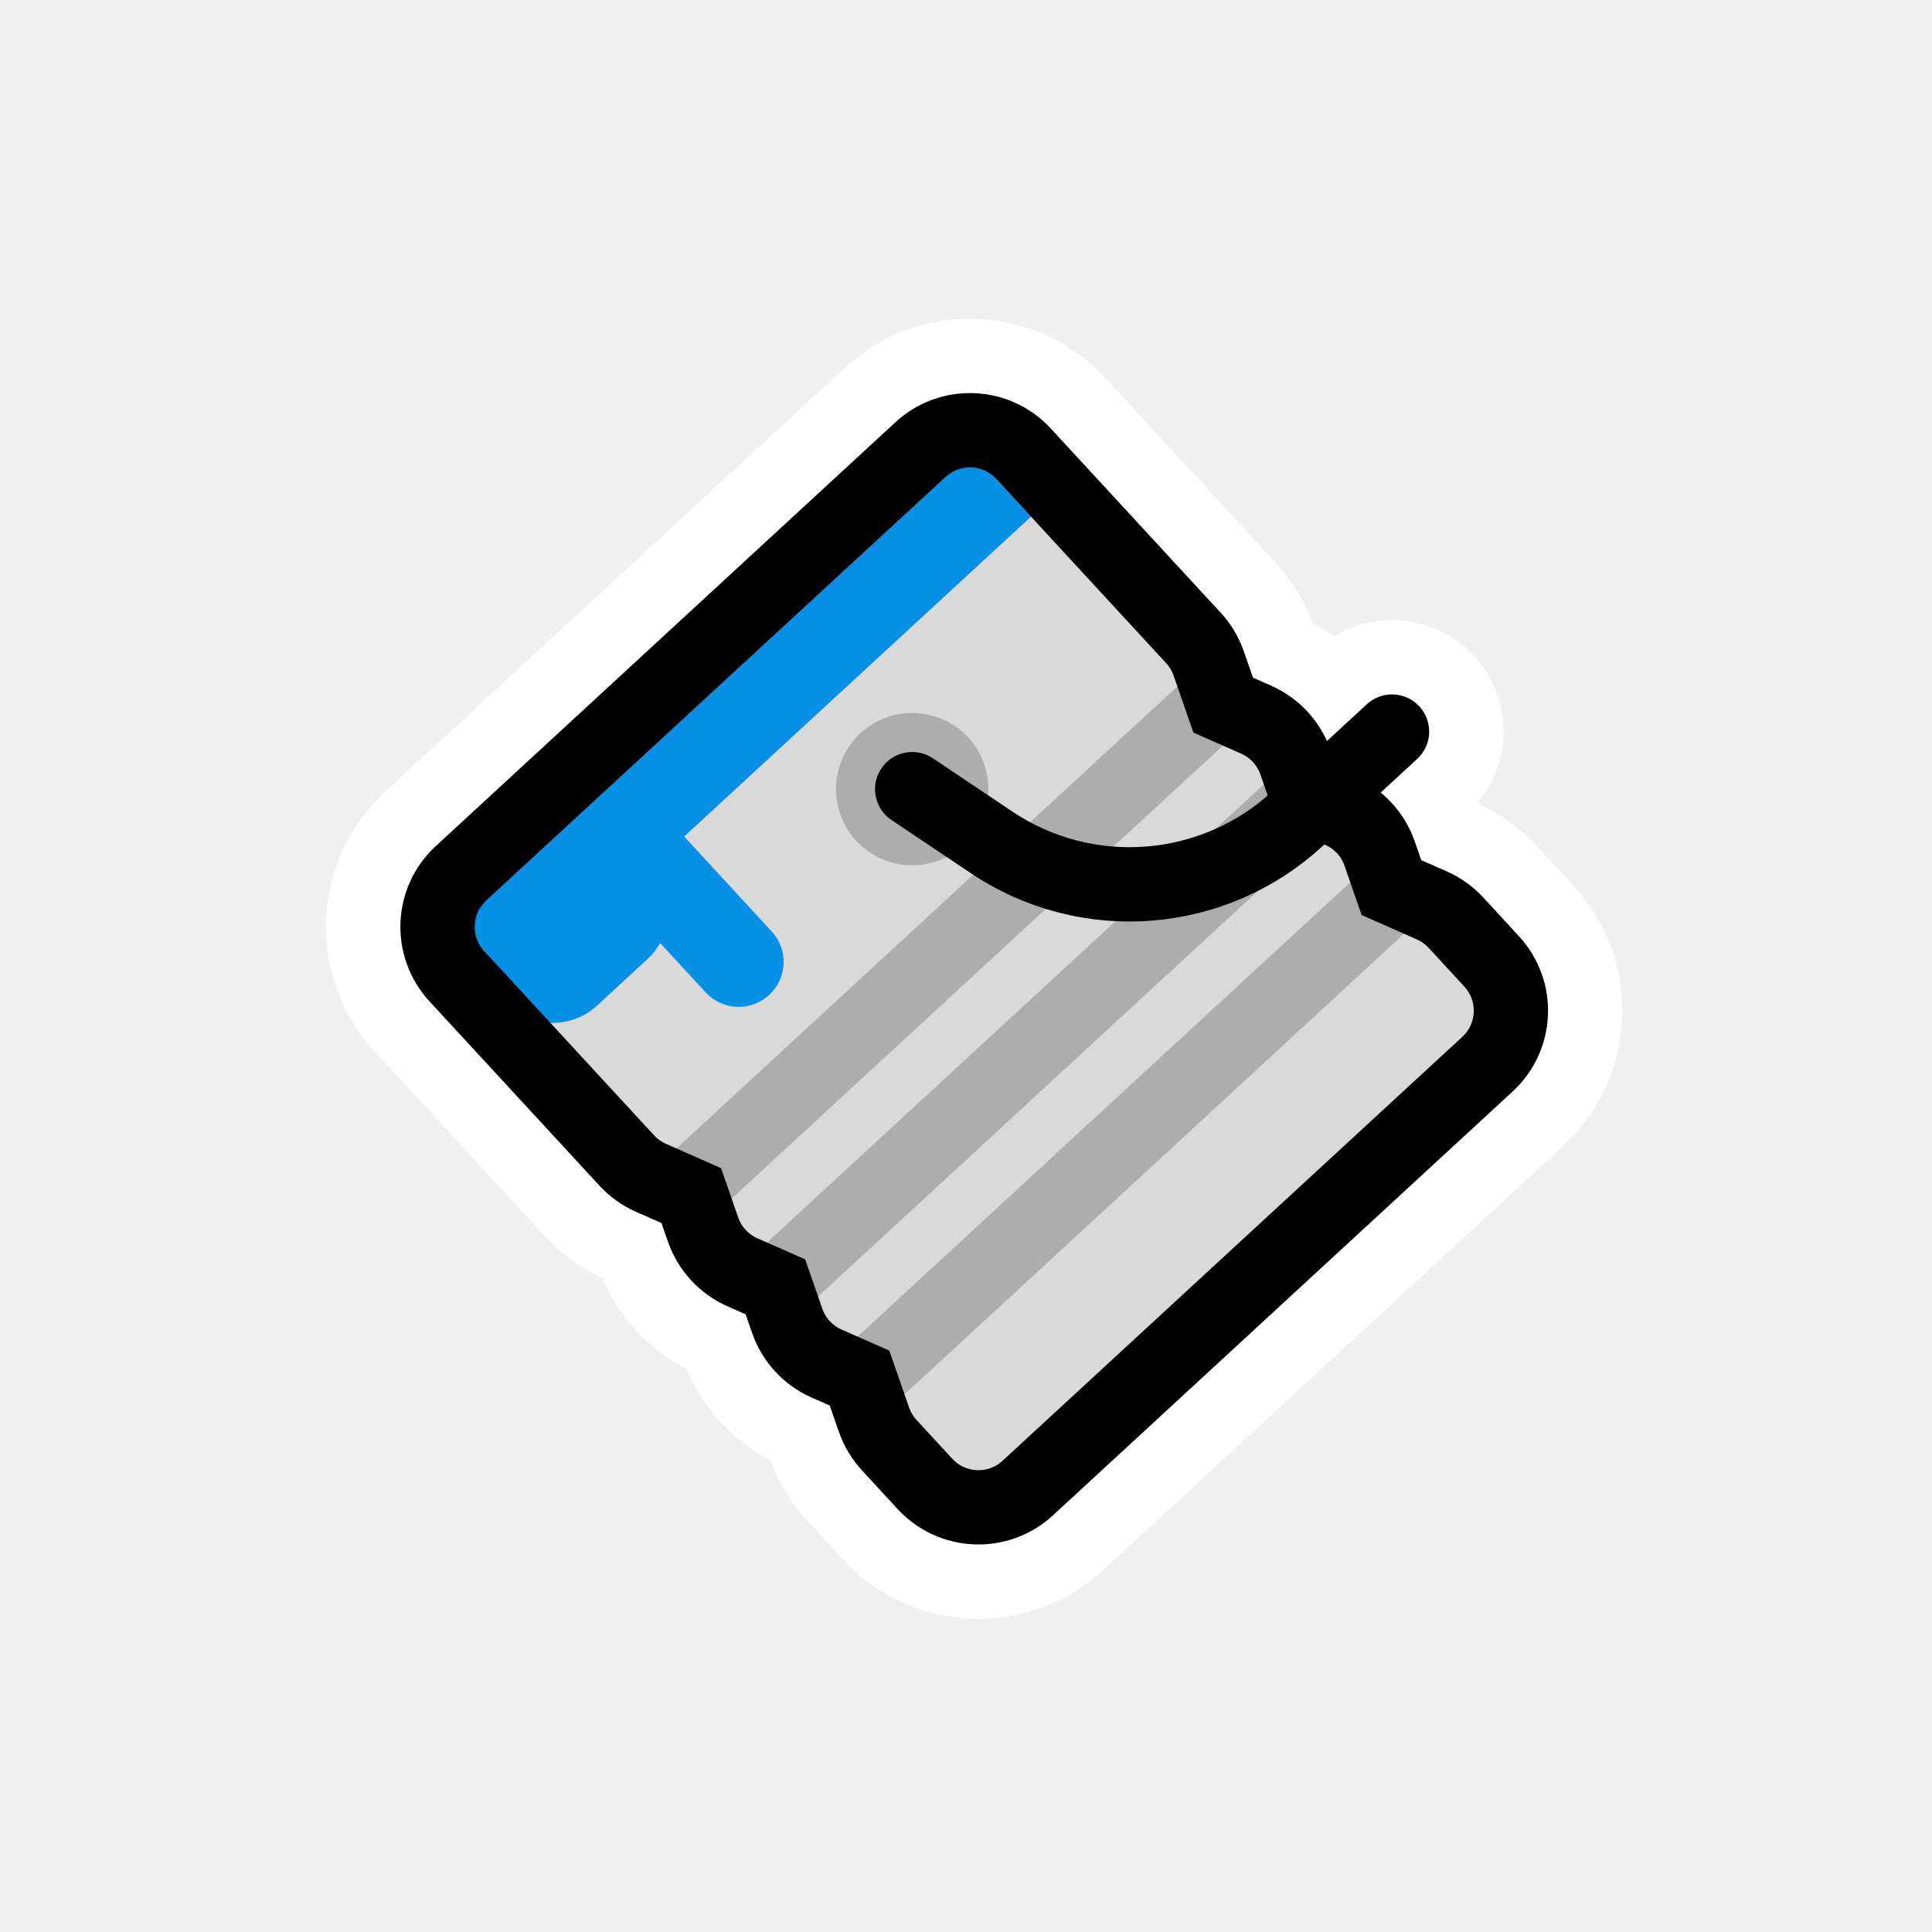
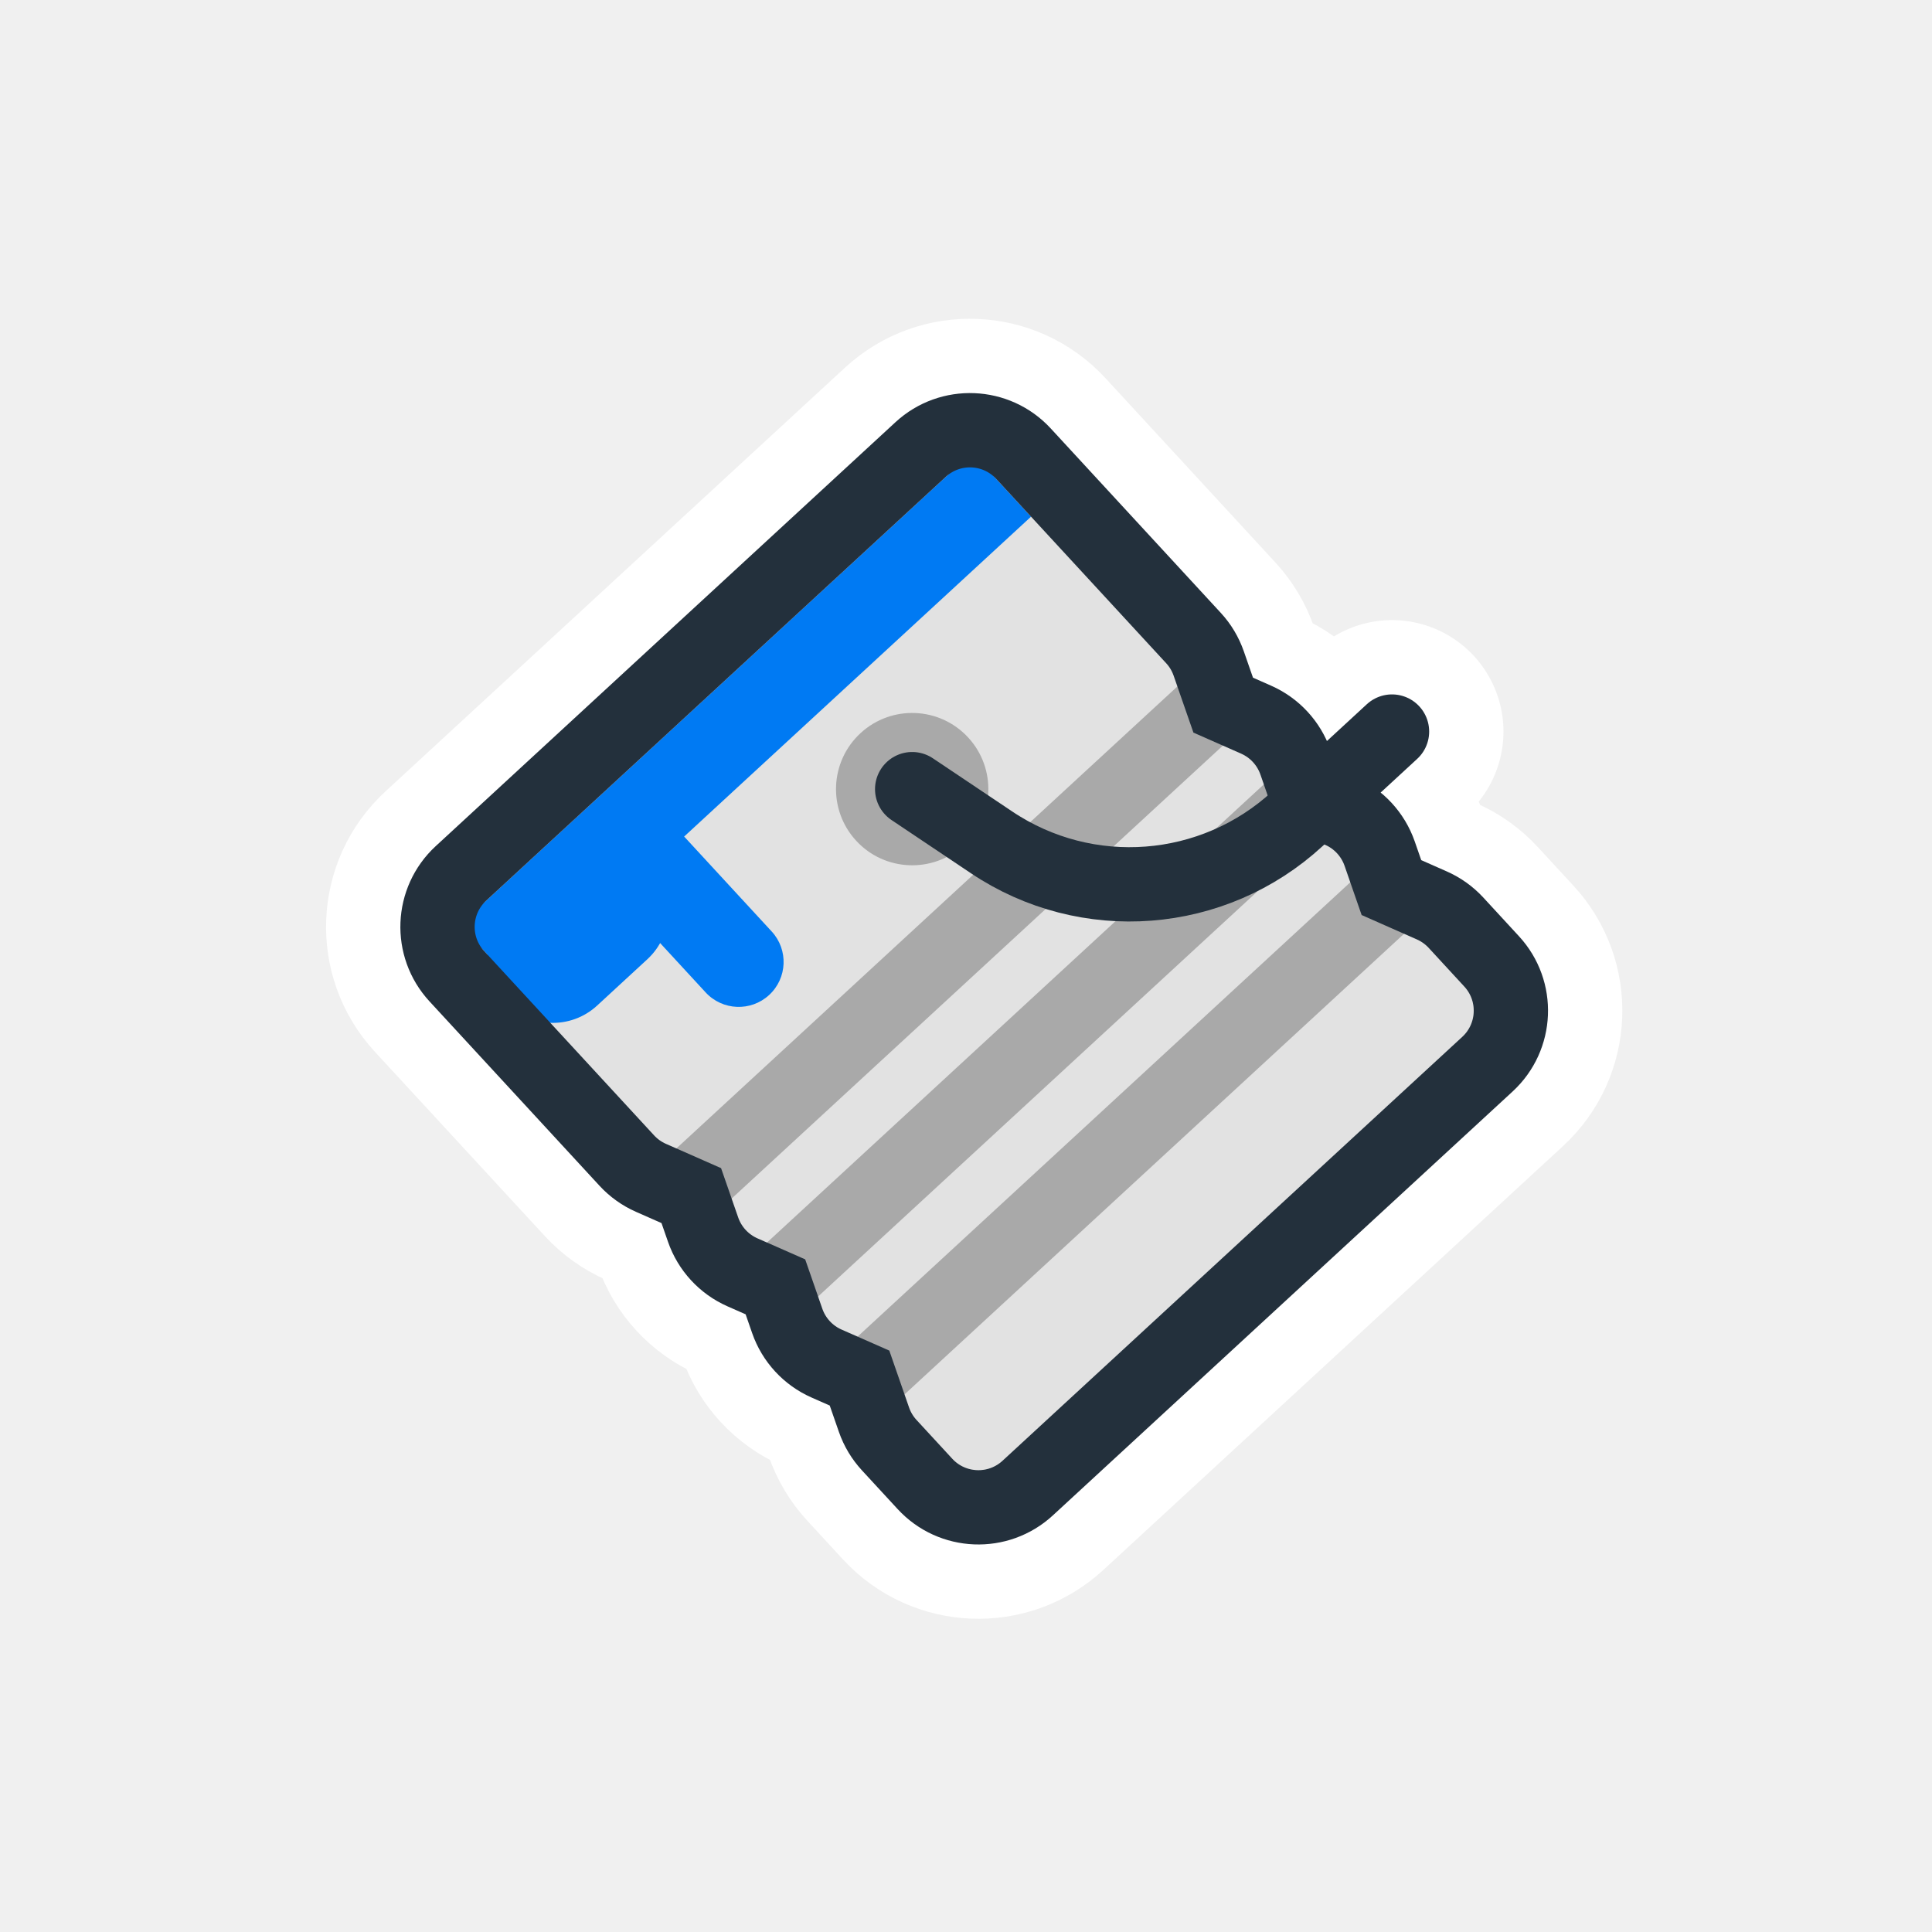
<svg xmlns="http://www.w3.org/2000/svg" width="78" height="78" viewBox="0 0 78 78" fill="none">
-   <path d="M36.827 31.86L40.035 34.01C43.876 36.585 48.982 36.19 52.382 33.055L56.199 29.536" stroke="white" stroke-width="9" stroke-linecap="round" />
-   <path d="M36.154 17.044C37.955 15.384 40.761 15.497 42.422 17.298L49.288 24.744C49.7 25.191 50.017 25.719 50.217 26.294L50.586 27.36L51.321 27.684C52.447 28.18 53.316 29.123 53.72 30.285L53.982 31.043L54.717 31.367C55.843 31.863 56.712 32.806 57.116 33.968L57.378 34.726L58.411 35.181C58.968 35.427 59.469 35.785 59.882 36.233L61.324 37.797C62.985 39.598 62.87 42.405 61.069 44.065L42.509 61.18C40.708 62.84 37.902 62.727 36.241 60.926L34.798 59.361C34.386 58.914 34.069 58.386 33.87 57.811L33.499 56.745L32.765 56.421C31.64 55.925 30.771 54.983 30.367 53.821L30.103 53.062L29.369 52.738C28.244 52.242 27.375 51.299 26.97 50.137L26.707 49.379L25.675 48.924C25.118 48.678 24.618 48.32 24.205 47.873L17.339 40.427C15.678 38.626 15.792 35.82 17.593 34.159L36.154 17.044Z" fill="#D9D9D9" stroke="white" stroke-width="6" />
-   <path d="M28.102 47.674L48.774 28.612" stroke="#ADADAD" stroke-width="3" stroke-linecap="round" />
-   <path d="M31.676 51.55L52.348 32.488" stroke="#ADADAD" stroke-width="3" stroke-linecap="round" />
-   <path d="M35.249 55.426L55.921 36.364" stroke="#ADADAD" stroke-width="3" stroke-linecap="round" />
-   <path d="M18.57 37.338L39.242 18.276L41.625 20.86L20.953 39.922L18.57 37.338Z" fill="#0691E7" />
-   <rect x="18.595" y="38.509" width="8.032" height="5.272" rx="2.636" transform="rotate(-42.6787 18.5947 38.5093)" fill="#0691E7" />
-   <rect x="23.763" y="34.94" width="3.628" height="8.787" rx="1.814" transform="rotate(-42.6787 23.7627 34.9404)" fill="#0691E7" />
-   <path d="M37.171 18.147C38.363 17.048 40.22 17.123 41.319 18.315L48.185 25.76C48.458 26.056 48.667 26.406 48.799 26.787L49.384 28.468L50.716 29.056C51.46 29.385 52.035 30.009 52.302 30.777L52.78 32.151L54.112 32.739C54.857 33.068 55.432 33.692 55.699 34.461L56.176 35.834L57.806 36.554C58.174 36.717 58.506 36.953 58.779 37.249L60.221 38.814C61.321 40.006 61.245 41.864 60.053 42.963L41.492 60.077C40.3 61.176 38.443 61.101 37.344 59.909L35.901 58.345C35.628 58.049 35.419 57.699 35.286 57.319L34.701 55.636L33.37 55.049C32.625 54.72 32.051 54.097 31.783 53.328L31.305 51.953L29.974 51.366C29.229 51.037 28.655 50.414 28.387 49.645L27.909 48.27L26.28 47.551C25.912 47.389 25.581 47.152 25.308 46.856L18.442 39.41C17.343 38.218 17.418 36.361 18.61 35.262L37.171 18.147Z" stroke="black" stroke-width="3" />
-   <circle cx="36.827" cy="31.859" r="3.075" transform="rotate(-42.6787 36.8273 31.8588)" fill="#ADADAD" />
-   <path d="M36.827 31.86L40.035 34.01C43.876 36.585 48.982 36.19 52.382 33.055L56.199 29.536" stroke="black" stroke-width="3" stroke-linecap="round" />
+   <path d="M36.827 31.86L40.035 34.01C43.876 36.585 48.982 36.19 52.382 33.055L56.199 29.535" stroke="white" stroke-width="9" stroke-linecap="round" />
+   <path d="M36.153 17.044C37.954 15.384 40.761 15.497 42.422 17.298L49.287 24.744C49.7 25.191 50.016 25.719 50.216 26.294L50.586 27.36L51.321 27.684C52.446 28.18 53.315 29.123 53.719 30.285L53.982 31.043L54.717 31.367C55.843 31.863 56.711 32.806 57.115 33.968L57.378 34.726L58.411 35.181C58.968 35.427 59.469 35.785 59.881 36.233L61.324 37.797C62.984 39.598 62.87 42.405 61.069 44.065L42.508 61.18C40.707 62.84 37.901 62.727 36.24 60.926L34.798 59.361C34.386 58.914 34.069 58.386 33.869 57.811L33.498 56.745L32.764 56.421C31.639 55.925 30.771 54.983 30.367 53.821L30.102 53.062L29.368 52.738C28.243 52.242 27.374 51.299 26.97 50.137L26.706 49.379L25.674 48.924C25.118 48.678 24.617 48.32 24.205 47.873L17.338 40.427C15.678 38.626 15.792 35.82 17.593 34.159L36.153 17.044Z" fill="#E2E2E2" stroke="white" stroke-width="6" />
+   <path d="M28.101 47.674L48.773 28.612" stroke="#A9A9A9" stroke-width="3" stroke-linecap="round" />
+   <path d="M31.676 51.55L52.348 32.488" stroke="#A9A9A9" stroke-width="3" stroke-linecap="round" />
+   <path d="M35.249 55.426L55.921 36.364" stroke="#A9A9A9" stroke-width="3" stroke-linecap="round" />
+   <path d="M18.57 37.338L39.243 18.276L41.625 20.86L20.953 39.922L18.57 37.338Z" fill="#007AF3" />
+   <rect x="18.595" y="38.509" width="8.032" height="5.272" rx="2.636" transform="rotate(-42.6787 18.5954 38.5094)" fill="#007AF3" />
+   <rect x="23.762" y="34.94" width="3.628" height="8.787" rx="1.814" transform="rotate(-42.6787 23.7625 34.9403)" fill="#007AF3" />
+   <path d="M37.17 18.147C38.362 17.048 40.22 17.123 41.319 18.315L48.184 25.76C48.458 26.056 48.666 26.406 48.799 26.787L49.384 28.468L50.715 29.056C51.46 29.385 52.034 30.009 52.302 30.777L52.78 32.151L54.111 32.739C54.856 33.068 55.431 33.692 55.699 34.461L56.176 35.834L57.805 36.554C58.174 36.717 58.505 36.953 58.779 37.249L60.221 38.814C61.32 40.006 61.244 41.864 60.052 42.963L41.491 60.077C40.299 61.176 38.442 61.101 37.343 59.909L35.901 58.345C35.628 58.049 35.418 57.699 35.286 57.319L34.701 55.636L33.369 55.049C32.625 54.72 32.05 54.097 31.783 53.328L31.305 51.953L29.973 51.366C29.229 51.037 28.654 50.414 28.387 49.645L27.909 48.27L26.279 47.551C25.911 47.389 25.58 47.152 25.307 46.856L18.441 39.41C17.342 38.218 17.418 36.361 18.609 35.262L37.17 18.147Z" stroke="#23303C" stroke-width="3" />
+   <circle cx="36.827" cy="31.859" r="3.075" transform="rotate(-42.6787 36.8271 31.8589)" fill="#A9A9A9" />
+   <path d="M36.827 31.86L40.035 34.01C43.876 36.585 48.982 36.19 52.382 33.055L56.199 29.535" stroke="#23303C" stroke-width="3" stroke-linecap="round" />
</svg>
